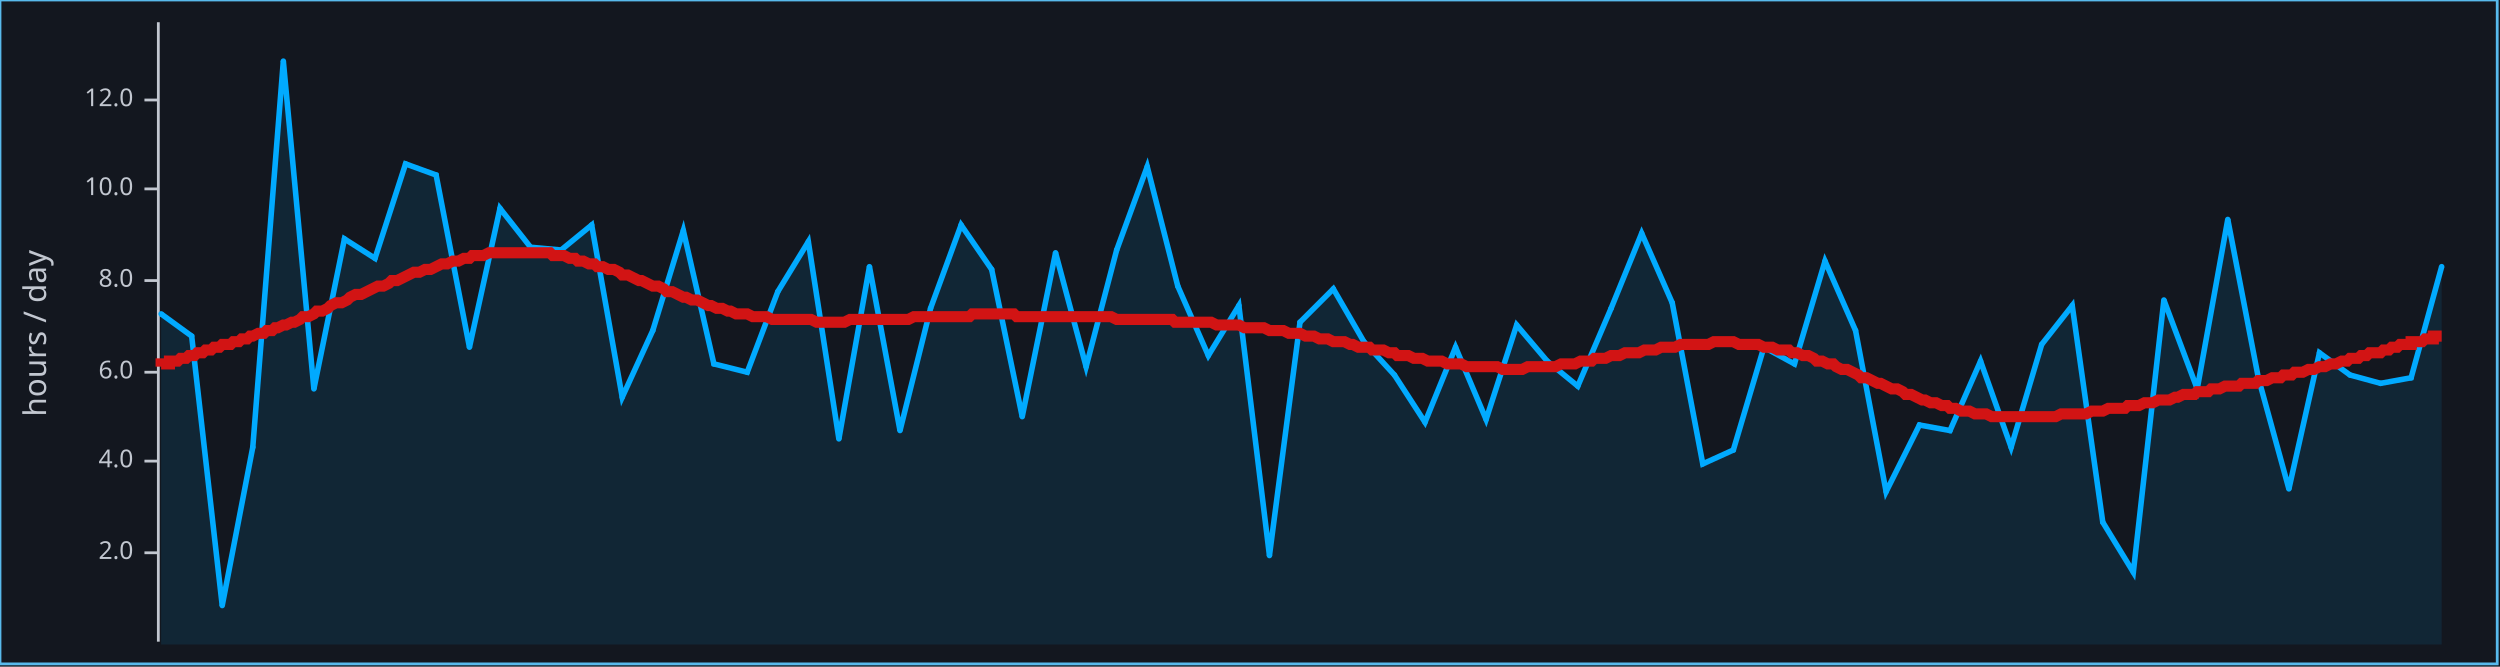
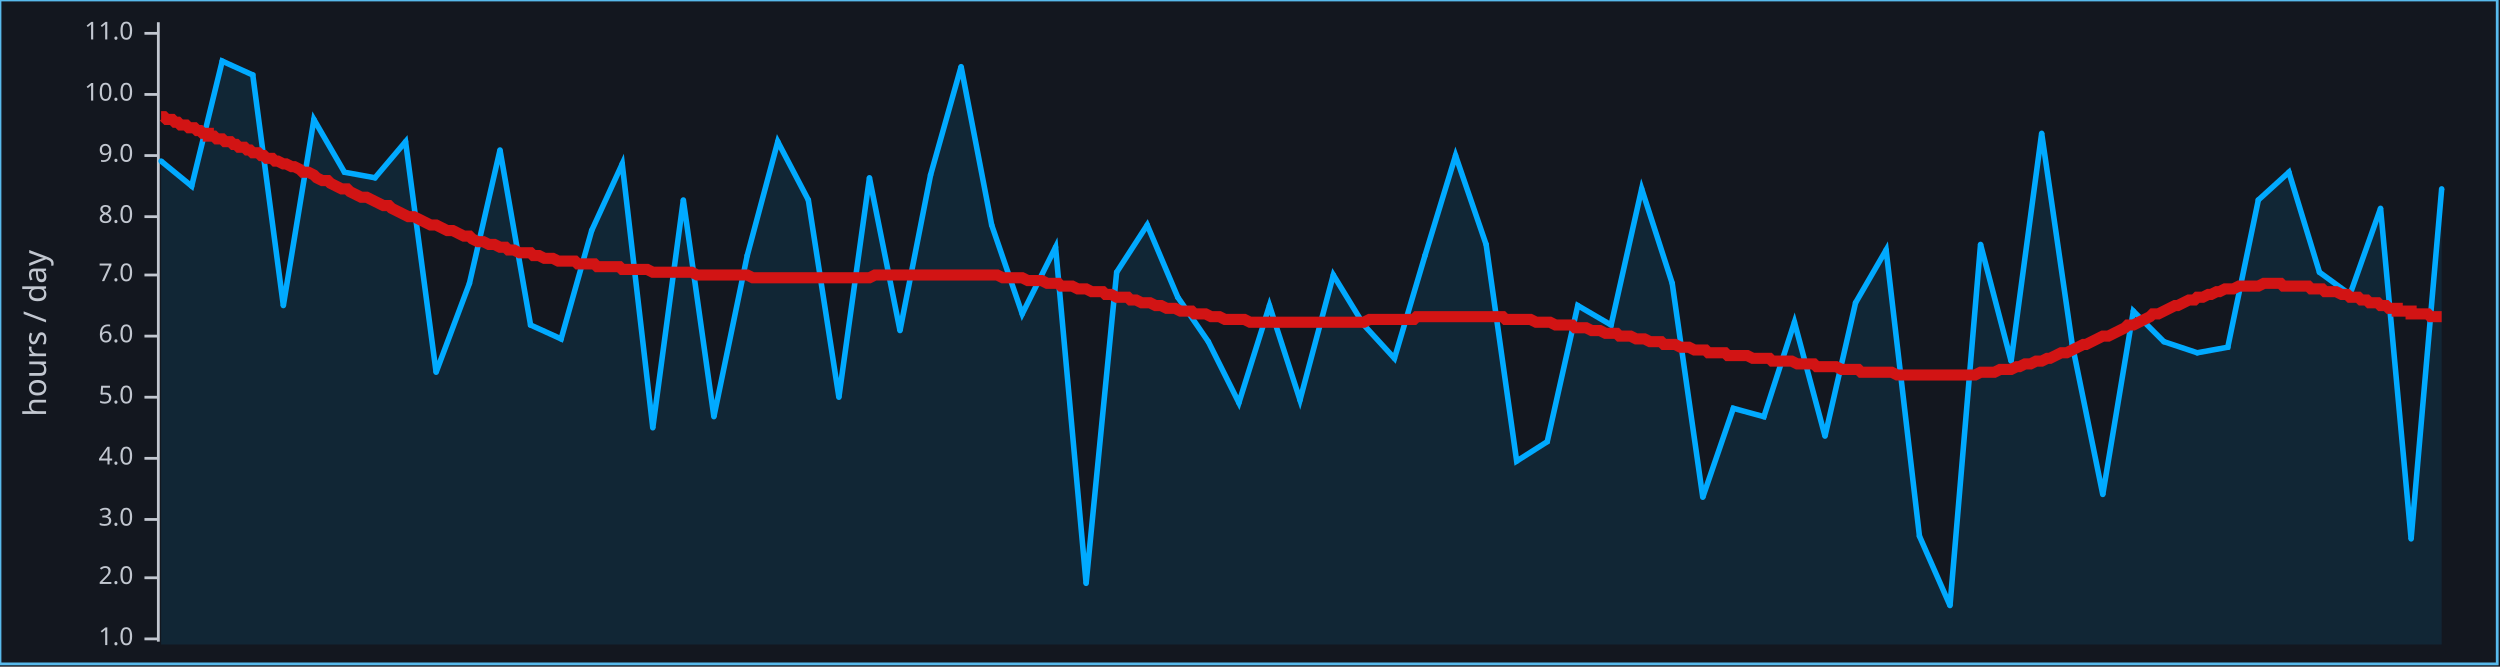
<svg xmlns="http://www.w3.org/2000/svg" width="900" height="240" viewBox="0 0 900 240">
  <rect x="0" y="0" width="900" height="240" opacity="1" fill="#13171F" stroke="none" />
  <rect x="0" y="0" width="899" height="239" opacity="1" fill="none" stroke="#58BAEC" />
  <text x="8" y="120" dy="0.76em" text-anchor="middle" font-family="sans-serif" font-size="11.29" opacity="1" fill="#C2C7D0" transform="rotate(270, 8, 120)">
hours / day
</text>
  <polyline fill="none" opacity="1" stroke="#C2C7D0" stroke-width="1" points="57,8 57,231 " />
-   <text x="48" y="199" dy="0.5ex" text-anchor="end" font-family="sans-serif" font-size="8.871" opacity="1" fill="#C2C7D0">
+   <text x="48" y="230" dy="0.5ex" text-anchor="end" font-family="sans-serif" font-size="8.871" opacity="1" fill="#C2C7D0">
+ 1.0
+ </text>
+   <polyline fill="none" opacity="1" stroke="#C2C7D0" stroke-width="1" points="52,230 57,230 " />
+   <text x="48" y="208" dy="0.5ex" text-anchor="end" font-family="sans-serif" font-size="8.871" opacity="1" fill="#C2C7D0">
2.0
</text>
-   <polyline fill="none" opacity="1" stroke="#C2C7D0" stroke-width="1" points="52,199 57,199 " />
-   <text x="48" y="166" dy="0.5ex" text-anchor="end" font-family="sans-serif" font-size="8.871" opacity="1" fill="#C2C7D0">
+   <polyline fill="none" opacity="1" stroke="#C2C7D0" stroke-width="1" points="52,208 57,208 " />
+   <text x="48" y="187" dy="0.5ex" text-anchor="end" font-family="sans-serif" font-size="8.871" opacity="1" fill="#C2C7D0">
+ 3.0
+ </text>
+   <polyline fill="none" opacity="1" stroke="#C2C7D0" stroke-width="1" points="52,187 57,187 " />
+   <text x="48" y="165" dy="0.5ex" text-anchor="end" font-family="sans-serif" font-size="8.871" opacity="1" fill="#C2C7D0">
4.0
</text>
-   <polyline fill="none" opacity="1" stroke="#C2C7D0" stroke-width="1" points="52,166 57,166 " />
-   <text x="48" y="134" dy="0.5ex" text-anchor="end" font-family="sans-serif" font-size="8.871" opacity="1" fill="#C2C7D0">
+   <polyline fill="none" opacity="1" stroke="#C2C7D0" stroke-width="1" points="52,165 57,165 " />
+   <text x="48" y="143" dy="0.5ex" text-anchor="end" font-family="sans-serif" font-size="8.871" opacity="1" fill="#C2C7D0">
+ 5.0
+ </text>
+   <polyline fill="none" opacity="1" stroke="#C2C7D0" stroke-width="1" points="52,143 57,143 " />
+   <text x="48" y="121" dy="0.5ex" text-anchor="end" font-family="sans-serif" font-size="8.871" opacity="1" fill="#C2C7D0">
6.0
</text>
-   <polyline fill="none" opacity="1" stroke="#C2C7D0" stroke-width="1" points="52,134 57,134 " />
-   <text x="48" y="101" dy="0.5ex" text-anchor="end" font-family="sans-serif" font-size="8.871" opacity="1" fill="#C2C7D0">
+   <polyline fill="none" opacity="1" stroke="#C2C7D0" stroke-width="1" points="52,121 57,121 " />
+   <text x="48" y="99" dy="0.5ex" text-anchor="end" font-family="sans-serif" font-size="8.871" opacity="1" fill="#C2C7D0">
+ 7.0
+ </text>
+   <polyline fill="none" opacity="1" stroke="#C2C7D0" stroke-width="1" points="52,99 57,99 " />
+   <text x="48" y="78" dy="0.5ex" text-anchor="end" font-family="sans-serif" font-size="8.871" opacity="1" fill="#C2C7D0">
8.0
</text>
-   <polyline fill="none" opacity="1" stroke="#C2C7D0" stroke-width="1" points="52,101 57,101 " />
-   <text x="48" y="68" dy="0.5ex" text-anchor="end" font-family="sans-serif" font-size="8.871" opacity="1" fill="#C2C7D0">
+   <polyline fill="none" opacity="1" stroke="#C2C7D0" stroke-width="1" points="52,78 57,78 " />
+   <text x="48" y="56" dy="0.5ex" text-anchor="end" font-family="sans-serif" font-size="8.871" opacity="1" fill="#C2C7D0">
+ 9.0
+ </text>
+   <polyline fill="none" opacity="1" stroke="#C2C7D0" stroke-width="1" points="52,56 57,56 " />
+   <text x="48" y="34" dy="0.5ex" text-anchor="end" font-family="sans-serif" font-size="8.871" opacity="1" fill="#C2C7D0">
10.0
</text>
-   <polyline fill="none" opacity="1" stroke="#C2C7D0" stroke-width="1" points="52,68 57,68 " />
-   <text x="48" y="36" dy="0.5ex" text-anchor="end" font-family="sans-serif" font-size="8.871" opacity="1" fill="#C2C7D0">
- 12.0
+   <polyline fill="none" opacity="1" stroke="#C2C7D0" stroke-width="1" points="52,34 57,34 " />
+   <text x="48" y="12" dy="0.5ex" text-anchor="end" font-family="sans-serif" font-size="8.871" opacity="1" fill="#C2C7D0">
+ 11.0
</text>
-   <polyline fill="none" opacity="1" stroke="#C2C7D0" stroke-width="1" points="52,36 57,36 " />
-   <polygon opacity="0.1" fill="#01AAFF" points="58,113 69,121 80,218 91,161 102,22 113,140 124,86 135,93 146,59 157,63 169,125 180,75 191,89 202,90 213,81 224,143 235,119 246,83 257,131 269,134 280,105 291,87 302,158 313,96 324,155 335,111 346,81 357,97 368,150 380,91 391,132 402,90 413,60 424,103 435,128 446,110 457,200 468,116 480,104 491,123 502,135 513,152 524,125 535,151 546,117 557,130 568,139 580,111 591,84 602,109 613,167 624,162 635,125 646,131 657,94 668,119 679,177 691,153 702,155 713,130 724,161 735,124 746,110 757,188 768,206 779,108 791,140 802,79 813,136 824,176 835,127 846,135 857,138 868,136 879,96 879,232 58,232 " />
-   <polyline fill="none" opacity="1" stroke="#01AAFF" stroke-width="2" points="58,113 69,121 80,218 91,161 102,22 113,140 124,86 135,93 146,59 157,63 169,125 180,75 191,89 202,90 213,81 224,143 235,119 246,83 257,131 269,134 280,105 291,87 302,158 313,96 324,155 335,111 346,81 357,97 368,150 380,91 391,132 402,90 413,60 424,103 435,128 446,110 457,200 468,116 480,104 491,123 502,135 513,152 524,125 535,151 546,117 557,130 568,139 580,111 591,84 602,109 613,167 624,162 635,125 646,131 657,94 668,119 679,177 691,153 702,155 713,130 724,161 735,124 746,110 757,188 768,206 779,108 791,140 802,79 813,136 824,176 835,127 846,135 857,138 868,136 879,96 " />
-   <circle cx="58" cy="113" r="1" opacity="1" fill="#01AAFF" stroke="none" stroke-width="1" />
-   <circle cx="69" cy="121" r="1" opacity="1" fill="#01AAFF" stroke="none" stroke-width="1" />
-   <circle cx="80" cy="218" r="1" opacity="1" fill="#01AAFF" stroke="none" stroke-width="1" />
-   <circle cx="91" cy="161" r="1" opacity="1" fill="#01AAFF" stroke="none" stroke-width="1" />
-   <circle cx="102" cy="22" r="1" opacity="1" fill="#01AAFF" stroke="none" stroke-width="1" />
-   <circle cx="113" cy="140" r="1" opacity="1" fill="#01AAFF" stroke="none" stroke-width="1" />
-   <circle cx="124" cy="86" r="1" opacity="1" fill="#01AAFF" stroke="none" stroke-width="1" />
-   <circle cx="135" cy="93" r="1" opacity="1" fill="#01AAFF" stroke="none" stroke-width="1" />
-   <circle cx="146" cy="59" r="1" opacity="1" fill="#01AAFF" stroke="none" stroke-width="1" />
-   <circle cx="157" cy="63" r="1" opacity="1" fill="#01AAFF" stroke="none" stroke-width="1" />
-   <circle cx="169" cy="125" r="1" opacity="1" fill="#01AAFF" stroke="none" stroke-width="1" />
-   <circle cx="180" cy="75" r="1" opacity="1" fill="#01AAFF" stroke="none" stroke-width="1" />
-   <circle cx="191" cy="89" r="1" opacity="1" fill="#01AAFF" stroke="none" stroke-width="1" />
-   <circle cx="202" cy="90" r="1" opacity="1" fill="#01AAFF" stroke="none" stroke-width="1" />
-   <circle cx="213" cy="81" r="1" opacity="1" fill="#01AAFF" stroke="none" stroke-width="1" />
-   <circle cx="224" cy="143" r="1" opacity="1" fill="#01AAFF" stroke="none" stroke-width="1" />
-   <circle cx="235" cy="119" r="1" opacity="1" fill="#01AAFF" stroke="none" stroke-width="1" />
-   <circle cx="246" cy="83" r="1" opacity="1" fill="#01AAFF" stroke="none" stroke-width="1" />
-   <circle cx="257" cy="131" r="1" opacity="1" fill="#01AAFF" stroke="none" stroke-width="1" />
-   <circle cx="269" cy="134" r="1" opacity="1" fill="#01AAFF" stroke="none" stroke-width="1" />
-   <circle cx="280" cy="105" r="1" opacity="1" fill="#01AAFF" stroke="none" stroke-width="1" />
-   <circle cx="291" cy="87" r="1" opacity="1" fill="#01AAFF" stroke="none" stroke-width="1" />
-   <circle cx="302" cy="158" r="1" opacity="1" fill="#01AAFF" stroke="none" stroke-width="1" />
-   <circle cx="313" cy="96" r="1" opacity="1" fill="#01AAFF" stroke="none" stroke-width="1" />
-   <circle cx="324" cy="155" r="1" opacity="1" fill="#01AAFF" stroke="none" stroke-width="1" />
-   <circle cx="335" cy="111" r="1" opacity="1" fill="#01AAFF" stroke="none" stroke-width="1" />
-   <circle cx="346" cy="81" r="1" opacity="1" fill="#01AAFF" stroke="none" stroke-width="1" />
-   <circle cx="357" cy="97" r="1" opacity="1" fill="#01AAFF" stroke="none" stroke-width="1" />
-   <circle cx="368" cy="150" r="1" opacity="1" fill="#01AAFF" stroke="none" stroke-width="1" />
-   <circle cx="380" cy="91" r="1" opacity="1" fill="#01AAFF" stroke="none" stroke-width="1" />
-   <circle cx="391" cy="132" r="1" opacity="1" fill="#01AAFF" stroke="none" stroke-width="1" />
-   <circle cx="402" cy="90" r="1" opacity="1" fill="#01AAFF" stroke="none" stroke-width="1" />
-   <circle cx="413" cy="60" r="1" opacity="1" fill="#01AAFF" stroke="none" stroke-width="1" />
-   <circle cx="424" cy="103" r="1" opacity="1" fill="#01AAFF" stroke="none" stroke-width="1" />
-   <circle cx="435" cy="128" r="1" opacity="1" fill="#01AAFF" stroke="none" stroke-width="1" />
-   <circle cx="446" cy="110" r="1" opacity="1" fill="#01AAFF" stroke="none" stroke-width="1" />
-   <circle cx="457" cy="200" r="1" opacity="1" fill="#01AAFF" stroke="none" stroke-width="1" />
-   <circle cx="468" cy="116" r="1" opacity="1" fill="#01AAFF" stroke="none" stroke-width="1" />
-   <circle cx="480" cy="104" r="1" opacity="1" fill="#01AAFF" stroke="none" stroke-width="1" />
-   <circle cx="491" cy="123" r="1" opacity="1" fill="#01AAFF" stroke="none" stroke-width="1" />
-   <circle cx="502" cy="135" r="1" opacity="1" fill="#01AAFF" stroke="none" stroke-width="1" />
-   <circle cx="513" cy="152" r="1" opacity="1" fill="#01AAFF" stroke="none" stroke-width="1" />
-   <circle cx="524" cy="125" r="1" opacity="1" fill="#01AAFF" stroke="none" stroke-width="1" />
-   <circle cx="535" cy="151" r="1" opacity="1" fill="#01AAFF" stroke="none" stroke-width="1" />
-   <circle cx="546" cy="117" r="1" opacity="1" fill="#01AAFF" stroke="none" stroke-width="1" />
-   <circle cx="557" cy="130" r="1" opacity="1" fill="#01AAFF" stroke="none" stroke-width="1" />
-   <circle cx="568" cy="139" r="1" opacity="1" fill="#01AAFF" stroke="none" stroke-width="1" />
-   <circle cx="580" cy="111" r="1" opacity="1" fill="#01AAFF" stroke="none" stroke-width="1" />
-   <circle cx="591" cy="84" r="1" opacity="1" fill="#01AAFF" stroke="none" stroke-width="1" />
-   <circle cx="602" cy="109" r="1" opacity="1" fill="#01AAFF" stroke="none" stroke-width="1" />
-   <circle cx="613" cy="167" r="1" opacity="1" fill="#01AAFF" stroke="none" stroke-width="1" />
-   <circle cx="624" cy="162" r="1" opacity="1" fill="#01AAFF" stroke="none" stroke-width="1" />
-   <circle cx="635" cy="125" r="1" opacity="1" fill="#01AAFF" stroke="none" stroke-width="1" />
-   <circle cx="646" cy="131" r="1" opacity="1" fill="#01AAFF" stroke="none" stroke-width="1" />
-   <circle cx="657" cy="94" r="1" opacity="1" fill="#01AAFF" stroke="none" stroke-width="1" />
-   <circle cx="668" cy="119" r="1" opacity="1" fill="#01AAFF" stroke="none" stroke-width="1" />
-   <circle cx="679" cy="177" r="1" opacity="1" fill="#01AAFF" stroke="none" stroke-width="1" />
-   <circle cx="691" cy="153" r="1" opacity="1" fill="#01AAFF" stroke="none" stroke-width="1" />
-   <circle cx="702" cy="155" r="1" opacity="1" fill="#01AAFF" stroke="none" stroke-width="1" />
-   <circle cx="713" cy="130" r="1" opacity="1" fill="#01AAFF" stroke="none" stroke-width="1" />
-   <circle cx="724" cy="161" r="1" opacity="1" fill="#01AAFF" stroke="none" stroke-width="1" />
-   <circle cx="735" cy="124" r="1" opacity="1" fill="#01AAFF" stroke="none" stroke-width="1" />
-   <circle cx="746" cy="110" r="1" opacity="1" fill="#01AAFF" stroke="none" stroke-width="1" />
-   <circle cx="757" cy="188" r="1" opacity="1" fill="#01AAFF" stroke="none" stroke-width="1" />
-   <circle cx="768" cy="206" r="1" opacity="1" fill="#01AAFF" stroke="none" stroke-width="1" />
-   <circle cx="779" cy="108" r="1" opacity="1" fill="#01AAFF" stroke="none" stroke-width="1" />
-   <circle cx="791" cy="140" r="1" opacity="1" fill="#01AAFF" stroke="none" stroke-width="1" />
-   <circle cx="802" cy="79" r="1" opacity="1" fill="#01AAFF" stroke="none" stroke-width="1" />
-   <circle cx="813" cy="136" r="1" opacity="1" fill="#01AAFF" stroke="none" stroke-width="1" />
-   <circle cx="824" cy="176" r="1" opacity="1" fill="#01AAFF" stroke="none" stroke-width="1" />
-   <circle cx="835" cy="127" r="1" opacity="1" fill="#01AAFF" stroke="none" stroke-width="1" />
-   <circle cx="846" cy="135" r="1" opacity="1" fill="#01AAFF" stroke="none" stroke-width="1" />
-   <circle cx="857" cy="138" r="1" opacity="1" fill="#01AAFF" stroke="none" stroke-width="1" />
-   <circle cx="868" cy="136" r="1" opacity="1" fill="#01AAFF" stroke="none" stroke-width="1" />
-   <circle cx="879" cy="96" r="1" opacity="1" fill="#01AAFF" stroke="none" stroke-width="1" />
-   <polyline fill="none" opacity="1" stroke="#D21414" stroke-width="4" points="58,132 58,132 58,131 59,131 59,131 60,131 60,131 61,131 61,131 61,130 62,130 63,130 63,130 64,130 64,130 65,129 65,129 66,129 67,129 67,129 68,128 69,128 69,128 70,128 71,127 71,127 72,127 73,127 74,126 75,126 75,126 76,126 77,125 78,125 79,125 80,124 81,124 82,124 83,124 84,123 85,123 86,123 87,122 88,122 89,122 90,121 91,121 93,120 94,120 95,120 96,119 98,119 99,118 100,118 102,117 103,117 105,116 106,116 108,115 109,114 111,114 113,113 114,112 116,112 118,111 119,110 121,109 123,109 125,108 126,107 128,106 130,106 132,105 134,104 136,103 138,103 140,102 141,101 143,101 145,100 147,99 149,98 151,98 153,97 155,97 157,96 159,95 161,95 163,94 165,94 167,93 169,93 170,92 172,92 174,92 176,91 178,91 180,91 182,91 183,91 185,91 187,91 189,91 191,91 192,91 194,91 196,91 198,91 199,92 201,92 203,92 205,93 207,93 208,94 210,94 212,95 214,95 215,96 217,96 219,97 221,97 223,98 224,99 226,99 228,100 230,101 231,101 233,102 235,103 237,103 239,104 240,105 242,105 244,106 246,107 247,107 249,108 251,108 253,109 255,110 256,110 258,111 260,111 262,112 263,112 265,113 267,113 269,113 271,114 272,114 274,114 276,114 278,115 279,115 281,115 283,115 285,115 287,115 288,115 290,115 292,115 294,116 295,116 297,116 299,116 301,116 303,116 304,116 306,115 308,115 310,115 311,115 313,115 315,115 317,115 319,115 320,115 322,115 324,115 326,115 327,115 329,114 331,114 333,114 335,114 336,114 338,114 340,114 342,114 343,114 345,114 347,114 349,114 350,113 352,113 354,113 356,113 358,113 359,113 361,113 363,113 365,113 366,114 368,114 370,114 372,114 374,114 375,114 377,114 379,114 381,114 382,114 384,114 386,114 388,114 390,114 391,114 393,114 395,114 397,114 398,114 400,114 402,115 404,115 406,115 407,115 409,115 411,115 413,115 414,115 416,115 418,115 420,115 422,115 423,116 425,116 427,116 429,116 430,116 432,116 434,116 436,116 438,117 439,117 441,117 443,117 445,117 446,117 448,118 450,118 452,118 454,118 455,118 457,119 459,119 461,119 462,119 464,120 466,120 468,120 470,121 471,121 473,121 475,122 477,122 478,122 480,123 482,123 484,123 486,124 487,124 489,125 491,125 493,125 494,126 496,126 498,126 500,127 502,127 503,128 505,128 507,128 509,129 510,129 512,129 514,130 516,130 518,130 519,130 521,131 523,131 525,131 526,131 528,132 530,132 532,132 534,132 535,132 537,132 539,132 541,133 542,133 544,133 546,133 548,133 550,132 551,132 553,132 555,132 557,132 558,132 560,132 562,131 564,131 566,131 567,131 569,130 571,130 573,130 574,129 576,129 578,129 580,128 582,128 583,128 585,127 587,127 589,127 590,127 592,126 594,126 596,126 598,125 599,125 601,125 603,125 605,124 606,124 608,124 610,124 612,124 614,124 615,124 617,123 619,123 621,123 622,123 624,123 626,124 628,124 629,124 631,124 633,124 635,125 637,125 638,125 640,126 642,126 644,126 645,127 647,127 649,128 651,128 653,129 654,130 656,130 658,131 660,131 661,132 663,133 665,133 667,134 669,135 670,136 672,136 674,137 676,138 677,138 679,139 681,140 683,140 685,141 686,142 688,142 690,143 692,144 693,144 695,145 697,145 699,146 701,146 702,147 704,147 706,148 708,148 709,148 711,149 713,149 715,149 717,150 718,150 720,150 722,150 724,150 726,150 727,150 729,150 731,150 733,150 735,150 737,150 738,150 740,150 742,149 744,149 746,149 748,149 750,149 751,149 753,148 755,148 757,148 759,147 761,147 763,147 765,147 766,146 768,146 770,146 772,145 774,145 775,145 777,144 779,144 781,144 783,143 784,143 786,142 788,142 790,142 791,141 793,141 795,141 796,140 798,140 799,140 801,139 803,139 804,139 806,139 807,138 809,138 810,138 812,138 813,137 815,137 816,137 818,136 819,136 821,136 822,135 823,135 825,135 826,134 828,134 829,134 831,133 832,133 833,133 835,132 836,132 837,132 839,131 840,131 841,131 843,130 844,130 845,130 846,129 848,129 849,129 850,128 851,128 852,128 853,127 855,127 856,127 857,127 858,126 859,126 860,126 861,125 862,125 863,125 863,125 864,124 865,124 866,124 867,124 868,124 868,123 869,123 870,123 870,123 871,123 871,123 872,123 873,122 873,122 873,122 874,122 874,122 875,122 875,122 875,122 876,122 876,122 876,122 876,121 877,121 877,121 877,121 877,121 877,121 878,121 878,121 878,121 878,121 878,121 878,121 878,121 878,121 878,121 878,121 878,121 878,121 879,121 879,121 879,121 879,121 879,121 879,121 879,121 879,121 879,121 879,121 879,121 879,121 879,121 879,121 879,121 " />
+   <polyline fill="none" opacity="1" stroke="#C2C7D0" stroke-width="1" points="52,12 57,12 " />
+   <polygon opacity="0.1" fill="#01AAFF" points="58,58 69,67 80,22 91,27 102,110 113,43 124,62 135,64 146,51 157,134 169,102 180,54 191,117 202,122 213,83 224,59 235,154 246,72 257,150 269,92 280,51 291,72 302,143 313,64 324,119 335,63 346,24 357,81 368,113 380,89 391,210 402,98 413,81 424,107 435,123 446,145 457,110 468,144 480,99 491,117 502,129 513,92 524,56 535,88 546,166 557,159 568,110 580,117 591,68 602,102 613,179 624,147 635,150 646,116 657,157 668,109 679,90 691,193 702,218 713,88 724,130 735,48 746,124 757,178 768,112 779,123 791,127 802,125 813,72 824,62 835,98 846,106 857,75 868,194 879,68 879,232 58,232 " />
+   <polyline fill="none" opacity="1" stroke="#01AAFF" stroke-width="2" points="58,58 69,67 80,22 91,27 102,110 113,43 124,62 135,64 146,51 157,134 169,102 180,54 191,117 202,122 213,83 224,59 235,154 246,72 257,150 269,92 280,51 291,72 302,143 313,64 324,119 335,63 346,24 357,81 368,113 380,89 391,210 402,98 413,81 424,107 435,123 446,145 457,110 468,144 480,99 491,117 502,129 513,92 524,56 535,88 546,166 557,159 568,110 580,117 591,68 602,102 613,179 624,147 635,150 646,116 657,157 668,109 679,90 691,193 702,218 713,88 724,130 735,48 746,124 757,178 768,112 779,123 791,127 802,125 813,72 824,62 835,98 846,106 857,75 868,194 879,68 " />
+   <circle cx="58" cy="58" r="1" opacity="1" fill="#01AAFF" stroke="none" stroke-width="1" />
+   <circle cx="69" cy="67" r="1" opacity="1" fill="#01AAFF" stroke="none" stroke-width="1" />
+   <circle cx="80" cy="22" r="1" opacity="1" fill="#01AAFF" stroke="none" stroke-width="1" />
+   <circle cx="91" cy="27" r="1" opacity="1" fill="#01AAFF" stroke="none" stroke-width="1" />
+   <circle cx="102" cy="110" r="1" opacity="1" fill="#01AAFF" stroke="none" stroke-width="1" />
+   <circle cx="113" cy="43" r="1" opacity="1" fill="#01AAFF" stroke="none" stroke-width="1" />
+   <circle cx="124" cy="62" r="1" opacity="1" fill="#01AAFF" stroke="none" stroke-width="1" />
+   <circle cx="135" cy="64" r="1" opacity="1" fill="#01AAFF" stroke="none" stroke-width="1" />
+   <circle cx="146" cy="51" r="1" opacity="1" fill="#01AAFF" stroke="none" stroke-width="1" />
+   <circle cx="157" cy="134" r="1" opacity="1" fill="#01AAFF" stroke="none" stroke-width="1" />
+   <circle cx="169" cy="102" r="1" opacity="1" fill="#01AAFF" stroke="none" stroke-width="1" />
+   <circle cx="180" cy="54" r="1" opacity="1" fill="#01AAFF" stroke="none" stroke-width="1" />
+   <circle cx="191" cy="117" r="1" opacity="1" fill="#01AAFF" stroke="none" stroke-width="1" />
+   <circle cx="202" cy="122" r="1" opacity="1" fill="#01AAFF" stroke="none" stroke-width="1" />
+   <circle cx="213" cy="83" r="1" opacity="1" fill="#01AAFF" stroke="none" stroke-width="1" />
+   <circle cx="224" cy="59" r="1" opacity="1" fill="#01AAFF" stroke="none" stroke-width="1" />
+   <circle cx="235" cy="154" r="1" opacity="1" fill="#01AAFF" stroke="none" stroke-width="1" />
+   <circle cx="246" cy="72" r="1" opacity="1" fill="#01AAFF" stroke="none" stroke-width="1" />
+   <circle cx="257" cy="150" r="1" opacity="1" fill="#01AAFF" stroke="none" stroke-width="1" />
+   <circle cx="269" cy="92" r="1" opacity="1" fill="#01AAFF" stroke="none" stroke-width="1" />
+   <circle cx="280" cy="51" r="1" opacity="1" fill="#01AAFF" stroke="none" stroke-width="1" />
+   <circle cx="291" cy="72" r="1" opacity="1" fill="#01AAFF" stroke="none" stroke-width="1" />
+   <circle cx="302" cy="143" r="1" opacity="1" fill="#01AAFF" stroke="none" stroke-width="1" />
+   <circle cx="313" cy="64" r="1" opacity="1" fill="#01AAFF" stroke="none" stroke-width="1" />
+   <circle cx="324" cy="119" r="1" opacity="1" fill="#01AAFF" stroke="none" stroke-width="1" />
+   <circle cx="335" cy="63" r="1" opacity="1" fill="#01AAFF" stroke="none" stroke-width="1" />
+   <circle cx="346" cy="24" r="1" opacity="1" fill="#01AAFF" stroke="none" stroke-width="1" />
+   <circle cx="357" cy="81" r="1" opacity="1" fill="#01AAFF" stroke="none" stroke-width="1" />
+   <circle cx="368" cy="113" r="1" opacity="1" fill="#01AAFF" stroke="none" stroke-width="1" />
+   <circle cx="380" cy="89" r="1" opacity="1" fill="#01AAFF" stroke="none" stroke-width="1" />
+   <circle cx="391" cy="210" r="1" opacity="1" fill="#01AAFF" stroke="none" stroke-width="1" />
+   <circle cx="402" cy="98" r="1" opacity="1" fill="#01AAFF" stroke="none" stroke-width="1" />
+   <circle cx="413" cy="81" r="1" opacity="1" fill="#01AAFF" stroke="none" stroke-width="1" />
+   <circle cx="424" cy="107" r="1" opacity="1" fill="#01AAFF" stroke="none" stroke-width="1" />
+   <circle cx="435" cy="123" r="1" opacity="1" fill="#01AAFF" stroke="none" stroke-width="1" />
+   <circle cx="446" cy="145" r="1" opacity="1" fill="#01AAFF" stroke="none" stroke-width="1" />
+   <circle cx="457" cy="110" r="1" opacity="1" fill="#01AAFF" stroke="none" stroke-width="1" />
+   <circle cx="468" cy="144" r="1" opacity="1" fill="#01AAFF" stroke="none" stroke-width="1" />
+   <circle cx="480" cy="99" r="1" opacity="1" fill="#01AAFF" stroke="none" stroke-width="1" />
+   <circle cx="491" cy="117" r="1" opacity="1" fill="#01AAFF" stroke="none" stroke-width="1" />
+   <circle cx="502" cy="129" r="1" opacity="1" fill="#01AAFF" stroke="none" stroke-width="1" />
+   <circle cx="513" cy="92" r="1" opacity="1" fill="#01AAFF" stroke="none" stroke-width="1" />
+   <circle cx="524" cy="56" r="1" opacity="1" fill="#01AAFF" stroke="none" stroke-width="1" />
+   <circle cx="535" cy="88" r="1" opacity="1" fill="#01AAFF" stroke="none" stroke-width="1" />
+   <circle cx="546" cy="166" r="1" opacity="1" fill="#01AAFF" stroke="none" stroke-width="1" />
+   <circle cx="557" cy="159" r="1" opacity="1" fill="#01AAFF" stroke="none" stroke-width="1" />
+   <circle cx="568" cy="110" r="1" opacity="1" fill="#01AAFF" stroke="none" stroke-width="1" />
+   <circle cx="580" cy="117" r="1" opacity="1" fill="#01AAFF" stroke="none" stroke-width="1" />
+   <circle cx="591" cy="68" r="1" opacity="1" fill="#01AAFF" stroke="none" stroke-width="1" />
+   <circle cx="602" cy="102" r="1" opacity="1" fill="#01AAFF" stroke="none" stroke-width="1" />
+   <circle cx="613" cy="179" r="1" opacity="1" fill="#01AAFF" stroke="none" stroke-width="1" />
+   <circle cx="624" cy="147" r="1" opacity="1" fill="#01AAFF" stroke="none" stroke-width="1" />
+   <circle cx="635" cy="150" r="1" opacity="1" fill="#01AAFF" stroke="none" stroke-width="1" />
+   <circle cx="646" cy="116" r="1" opacity="1" fill="#01AAFF" stroke="none" stroke-width="1" />
+   <circle cx="657" cy="157" r="1" opacity="1" fill="#01AAFF" stroke="none" stroke-width="1" />
+   <circle cx="668" cy="109" r="1" opacity="1" fill="#01AAFF" stroke="none" stroke-width="1" />
+   <circle cx="679" cy="90" r="1" opacity="1" fill="#01AAFF" stroke="none" stroke-width="1" />
+   <circle cx="691" cy="193" r="1" opacity="1" fill="#01AAFF" stroke="none" stroke-width="1" />
+   <circle cx="702" cy="218" r="1" opacity="1" fill="#01AAFF" stroke="none" stroke-width="1" />
+   <circle cx="713" cy="88" r="1" opacity="1" fill="#01AAFF" stroke="none" stroke-width="1" />
+   <circle cx="724" cy="130" r="1" opacity="1" fill="#01AAFF" stroke="none" stroke-width="1" />
+   <circle cx="735" cy="48" r="1" opacity="1" fill="#01AAFF" stroke="none" stroke-width="1" />
+   <circle cx="746" cy="124" r="1" opacity="1" fill="#01AAFF" stroke="none" stroke-width="1" />
+   <circle cx="757" cy="178" r="1" opacity="1" fill="#01AAFF" stroke="none" stroke-width="1" />
+   <circle cx="768" cy="112" r="1" opacity="1" fill="#01AAFF" stroke="none" stroke-width="1" />
+   <circle cx="779" cy="123" r="1" opacity="1" fill="#01AAFF" stroke="none" stroke-width="1" />
+   <circle cx="791" cy="127" r="1" opacity="1" fill="#01AAFF" stroke="none" stroke-width="1" />
+   <circle cx="802" cy="125" r="1" opacity="1" fill="#01AAFF" stroke="none" stroke-width="1" />
+   <circle cx="813" cy="72" r="1" opacity="1" fill="#01AAFF" stroke="none" stroke-width="1" />
+   <circle cx="824" cy="62" r="1" opacity="1" fill="#01AAFF" stroke="none" stroke-width="1" />
+   <circle cx="835" cy="98" r="1" opacity="1" fill="#01AAFF" stroke="none" stroke-width="1" />
+   <circle cx="846" cy="106" r="1" opacity="1" fill="#01AAFF" stroke="none" stroke-width="1" />
+   <circle cx="857" cy="75" r="1" opacity="1" fill="#01AAFF" stroke="none" stroke-width="1" />
+   <circle cx="868" cy="194" r="1" opacity="1" fill="#01AAFF" stroke="none" stroke-width="1" />
+   <circle cx="879" cy="68" r="1" opacity="1" fill="#01AAFF" stroke="none" stroke-width="1" />
+   <polyline fill="none" opacity="1" stroke="#D21414" stroke-width="4" points="58,42 58,42 58,42 59,42 59,42 60,43 60,43 61,43 61,43 61,43 62,43 63,44 63,44 64,44 64,44 65,45 65,45 66,45 67,45 67,45 68,46 69,46 69,46 70,46 71,47 71,47 72,47 73,48 74,48 75,48 75,49 76,49 77,49 78,50 79,50 80,50 81,51 82,51 83,51 84,52 85,52 86,53 87,53 88,53 89,54 90,54 91,55 93,55 94,56 95,56 96,57 98,57 99,58 100,58 102,59 103,59 105,60 106,60 108,61 109,62 111,62 113,63 114,64 116,65 118,65 119,66 121,67 123,68 125,68 126,69 128,70 130,71 132,71 134,72 136,73 138,74 140,74 141,75 143,76 145,77 147,78 149,78 151,79 153,80 155,81 157,81 159,82 161,83 163,83 165,84 167,85 169,85 170,86 172,87 174,87 176,88 178,88 180,89 182,89 183,90 185,90 187,91 189,91 191,91 192,92 194,92 196,93 198,93 199,93 201,94 203,94 205,94 207,94 208,95 210,95 212,95 214,95 215,96 217,96 219,96 221,96 223,96 224,97 226,97 228,97 230,97 231,97 233,97 235,98 237,98 239,98 240,98 242,98 244,98 246,98 247,98 249,98 251,99 253,99 255,99 256,99 258,99 260,99 262,99 263,99 265,99 267,99 269,99 271,100 272,100 274,100 276,100 278,100 279,100 281,100 283,100 285,100 287,100 288,100 290,100 292,100 294,100 295,100 297,100 299,100 301,100 303,100 304,100 306,100 308,100 310,100 311,100 313,100 315,99 317,99 319,99 320,99 322,99 324,99 326,99 327,99 329,99 331,99 333,99 335,99 336,99 338,99 340,99 342,99 343,99 345,99 347,99 349,99 350,99 352,99 354,99 356,99 358,99 359,99 361,100 363,100 365,100 366,100 368,100 370,101 372,101 374,101 375,101 377,102 379,102 381,102 382,103 384,103 386,103 388,104 390,104 391,104 393,105 395,105 397,105 398,106 400,106 402,107 404,107 406,107 407,108 409,108 411,109 413,109 414,109 416,110 418,110 420,111 422,111 423,111 425,112 427,112 429,112 430,113 432,113 434,113 436,114 438,114 439,114 441,115 443,115 445,115 446,115 448,115 450,116 452,116 454,116 455,116 457,116 459,116 461,116 462,116 464,116 466,116 468,116 470,116 471,116 473,116 475,116 477,116 478,116 480,116 482,116 484,116 486,116 487,116 489,116 491,116 493,115 494,115 496,115 498,115 500,115 502,115 503,115 505,115 507,115 509,115 510,114 512,114 514,114 516,114 518,114 519,114 521,114 523,114 525,114 526,114 528,114 530,114 532,114 534,114 535,114 537,114 539,114 541,114 542,115 544,115 546,115 548,115 550,115 551,115 553,116 555,116 557,116 558,116 560,117 562,117 564,117 566,117 567,118 569,118 571,118 573,119 574,119 576,119 578,120 580,120 582,120 583,121 585,121 587,121 589,122 590,122 592,122 594,123 596,123 598,123 599,124 601,124 603,124 605,125 606,125 608,125 610,126 612,126 614,126 615,127 617,127 619,127 621,127 622,128 624,128 626,128 628,128 629,128 631,129 633,129 635,129 637,129 638,130 640,130 642,130 644,130 645,130 647,131 649,131 651,131 653,131 654,132 656,132 658,132 660,132 661,132 663,133 665,133 667,133 669,133 670,134 672,134 674,134 676,134 677,134 679,134 681,134 683,135 685,135 686,135 688,135 690,135 692,135 693,135 695,135 697,135 699,135 701,135 702,135 704,135 706,135 708,135 709,135 711,135 713,134 715,134 717,134 718,134 720,133 722,133 724,133 726,132 727,132 729,131 731,131 733,130 735,130 737,129 738,129 740,128 742,127 744,127 746,126 748,125 750,124 751,124 753,123 755,122 757,121 759,121 761,120 763,119 765,118 766,117 768,117 770,116 772,115 774,114 775,113 777,113 779,112 781,111 783,110 784,110 786,109 788,108 790,108 791,107 793,107 795,106 796,106 798,105 799,105 801,104 803,104 804,104 806,103 807,103 809,103 810,103 812,103 813,103 815,102 816,102 818,102 819,102 821,102 822,103 823,103 825,103 826,103 828,103 829,103 831,103 832,104 833,104 835,104 836,104 837,105 839,105 840,105 841,105 843,106 844,106 845,106 846,107 848,107 849,107 850,108 851,108 852,108 853,109 855,109 856,109 857,110 858,110 859,110 860,111 861,111 862,111 863,111 863,112 864,112 865,112 866,112 867,112 868,112 868,113 869,113 870,113 870,113 871,113 871,113 872,113 873,113 873,113 873,113 874,113 874,113 875,114 875,114 875,114 876,114 876,114 876,114 876,114 877,114 877,114 877,114 877,114 877,114 878,114 878,114 878,114 878,114 878,114 878,114 878,114 878,114 878,114 878,114 878,114 878,114 879,114 879,114 879,114 879,114 879,114 879,114 879,114 879,114 879,114 879,114 879,114 879,114 879,114 879,114 879,114 " />
</svg>
